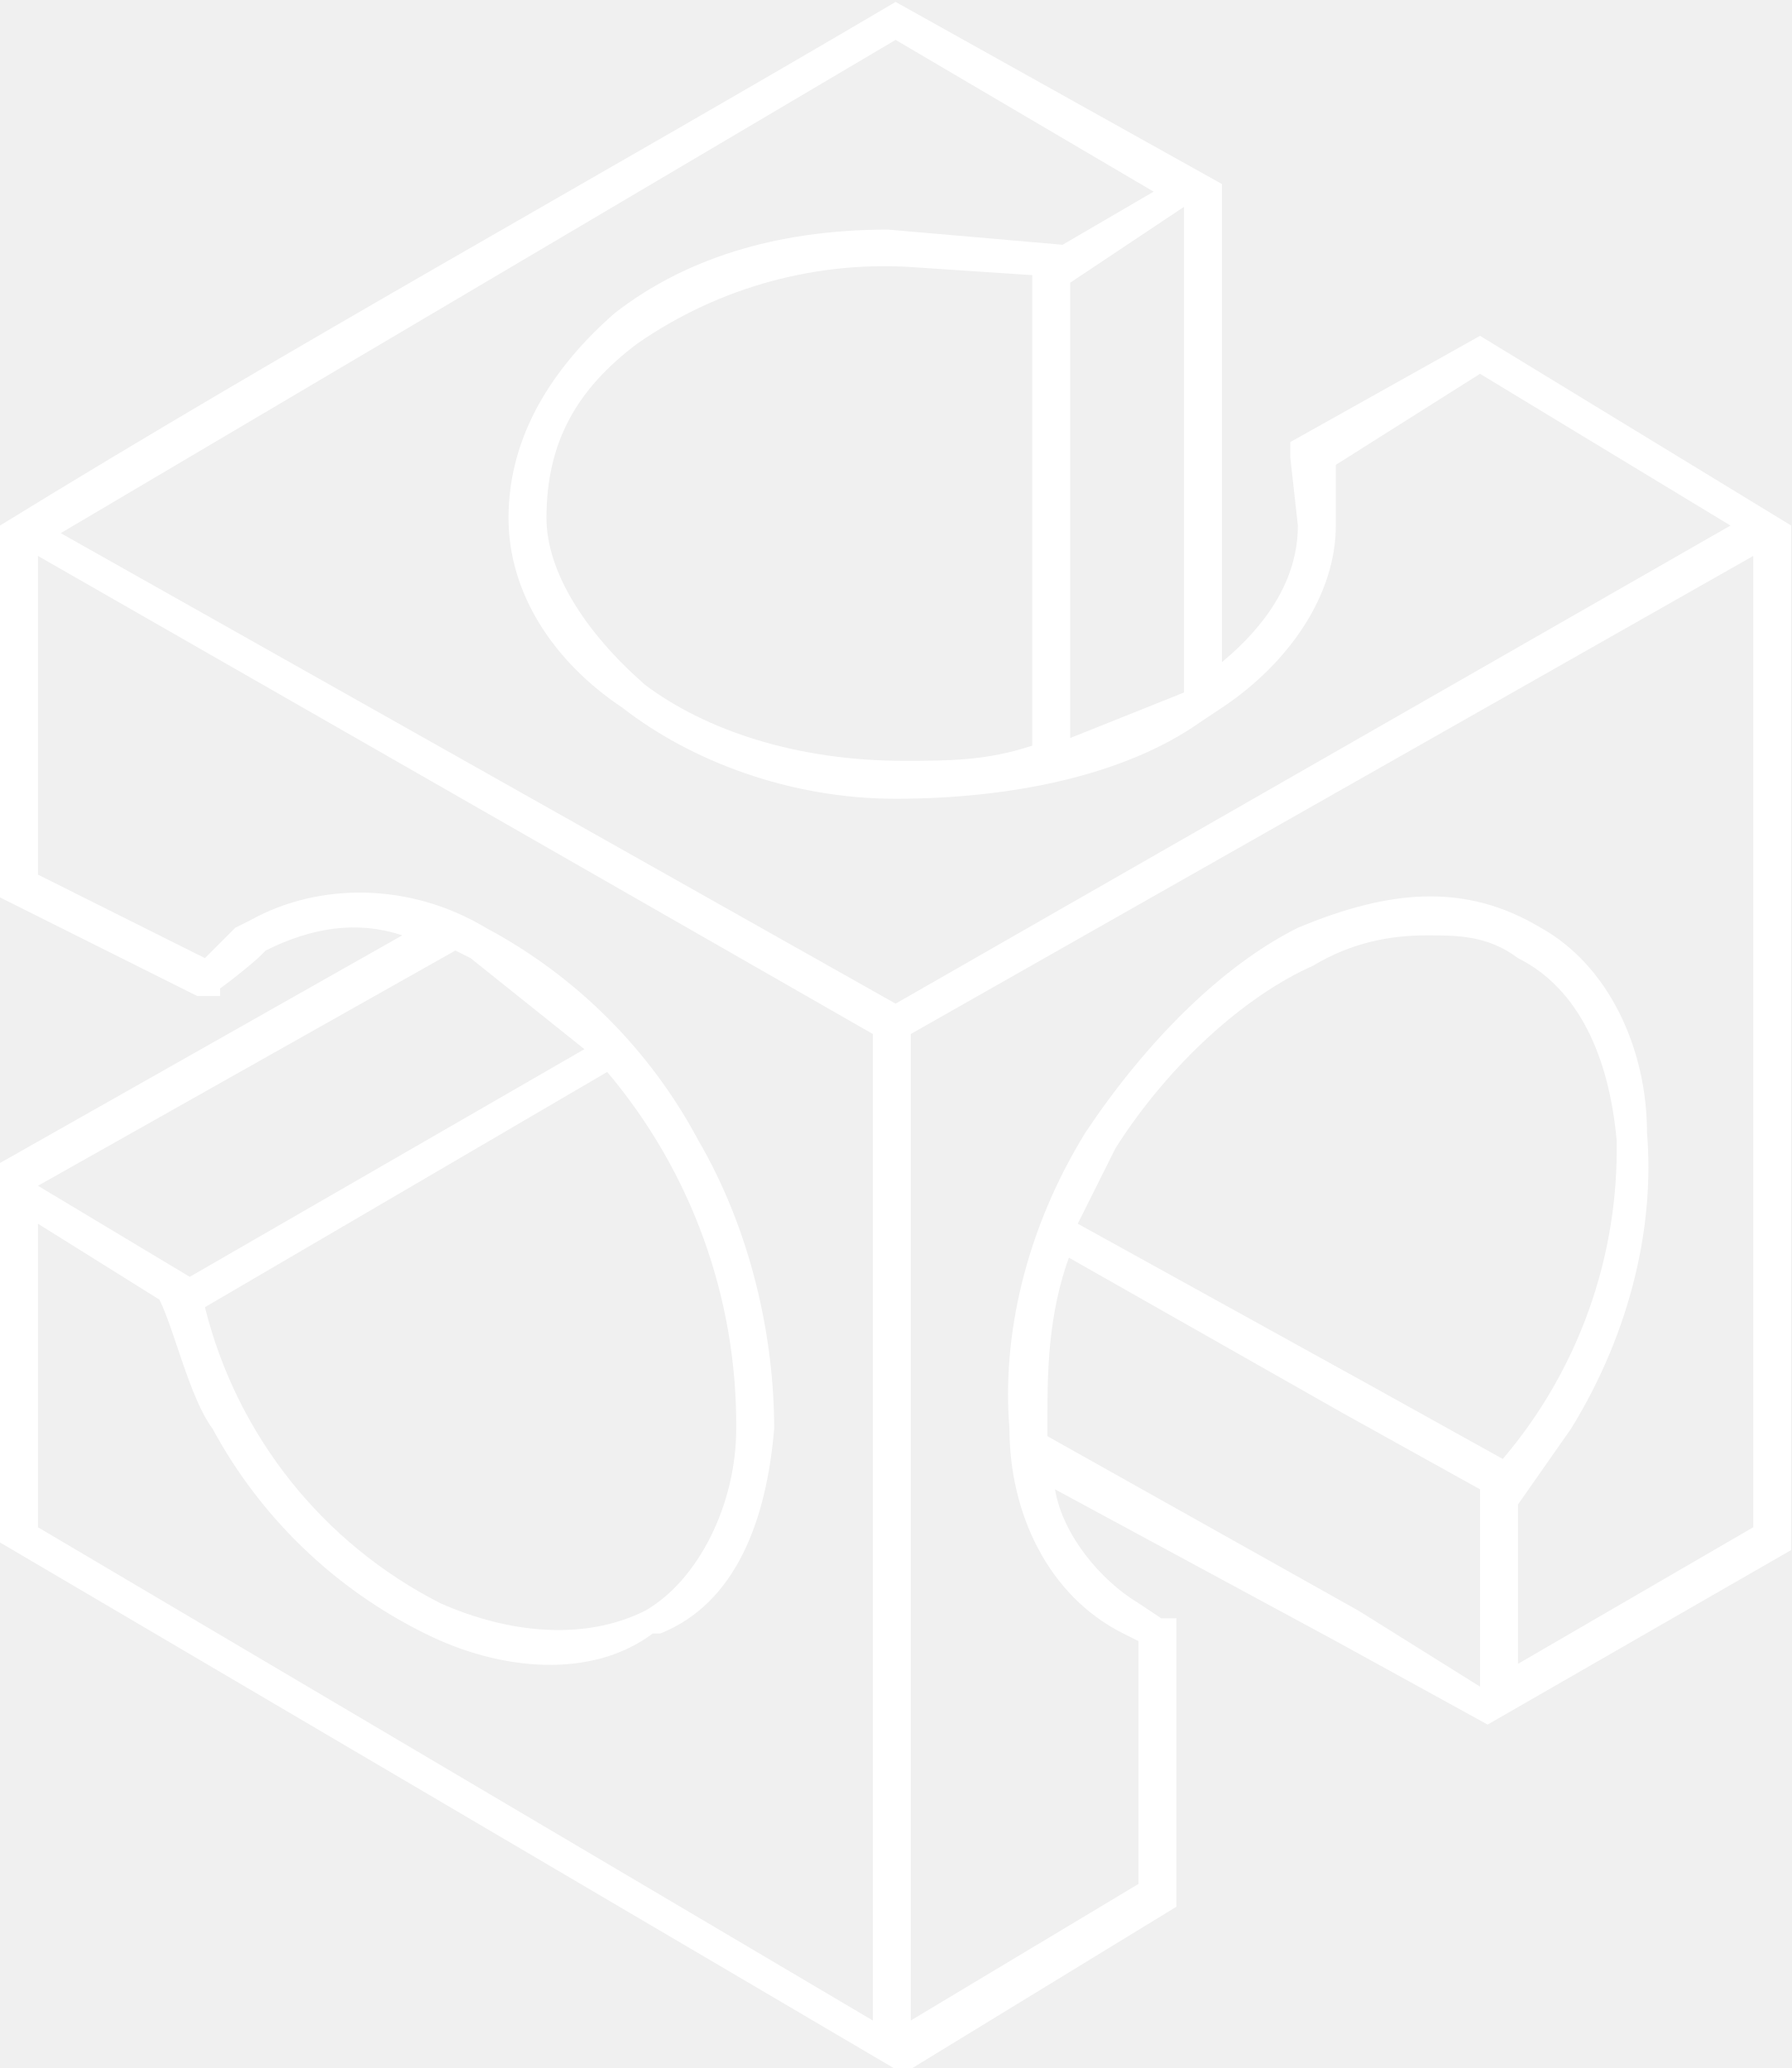
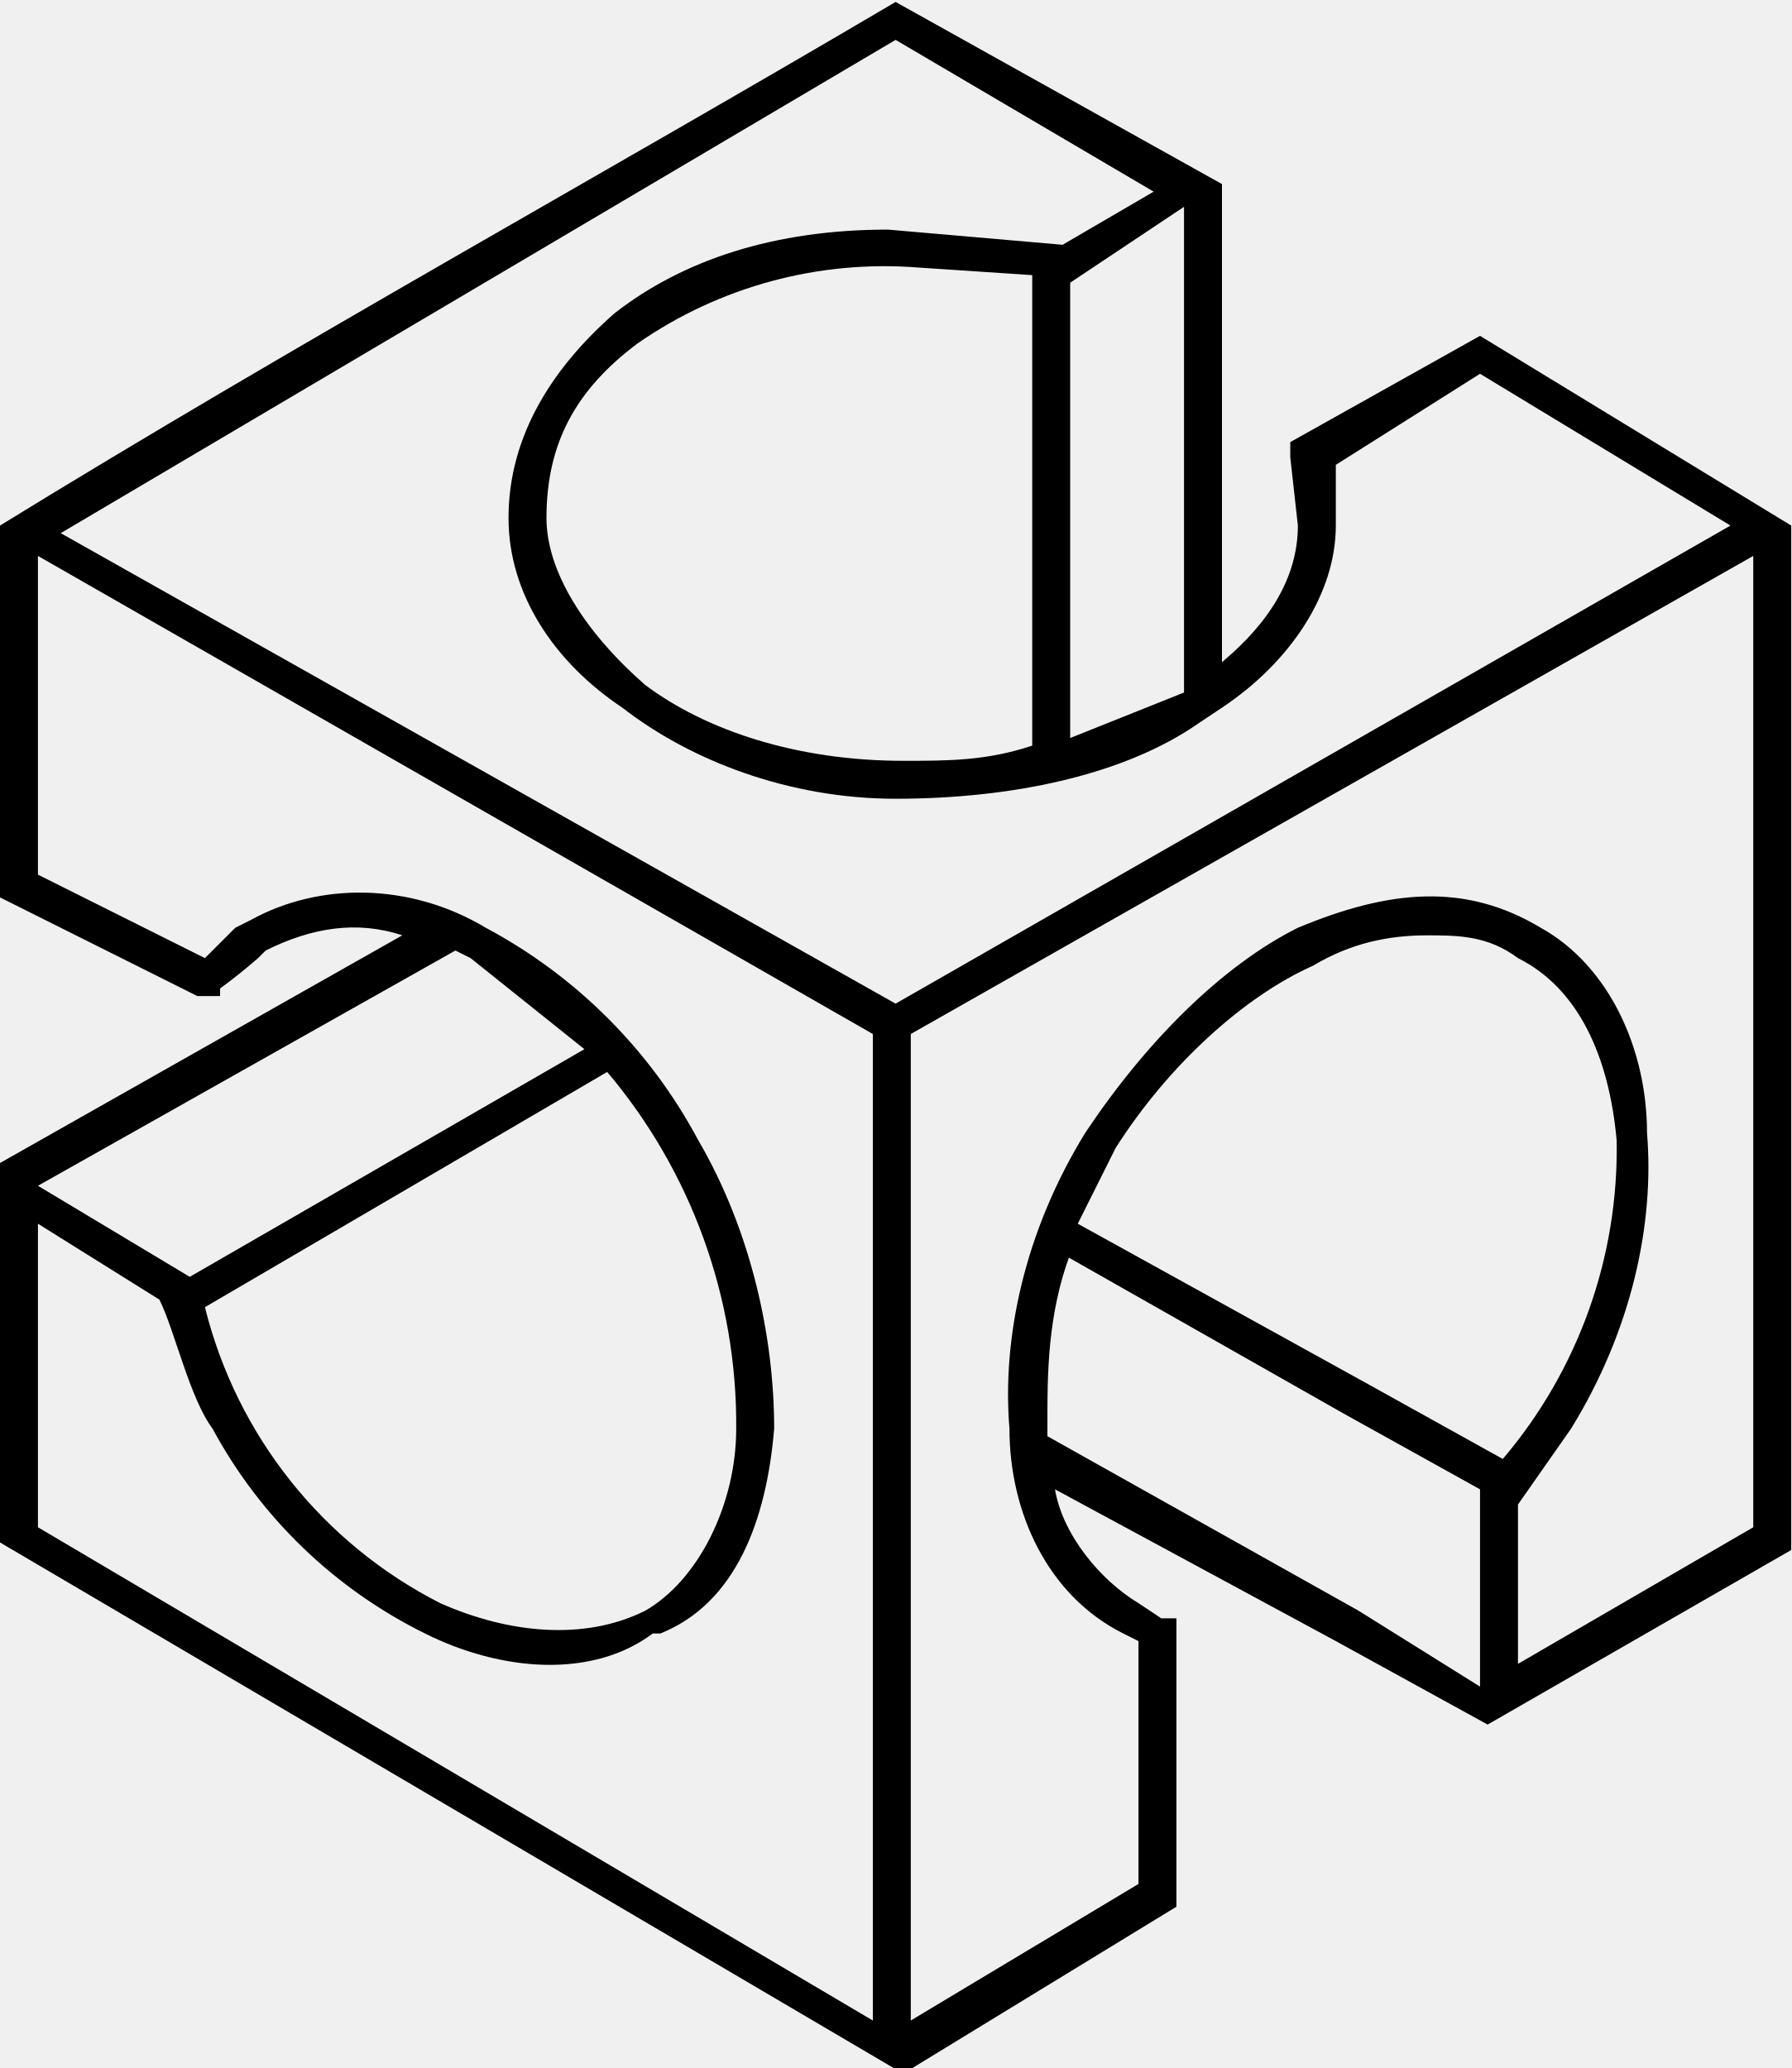
<svg xmlns="http://www.w3.org/2000/svg" width="89.2" height="103" viewBox="0 0 23.6 27.2">
-   <path style="color:#000;fill:#fff;fill-opacity:1;stroke:none;stroke-width:.364;stroke-miterlimit:10;stroke-dasharray:none;stroke-opacity:1" d="M57.1 121.4c-3.9 2.3-7.9 4.5-11.8 6.9v4.9l2.6 1.3H48.2v-.1a7.4 7.4 0 0 0 .5-.4l.1-.1c.6-.3 1.2-.4 1.8-.2l-5.3 3v5l11.9 7 3.6-2.2v-3.8h-.2l-.3-.2c-.5-.3-1-.9-1.1-1.5l3.7 2 2 1.1 4-2.3v-13.5l-4.1-2.5-2.5 1.4v.2l.1.9c0 .7-.4 1.3-1 1.8v-6.3zm0 .5 3.4 2-1.2.7-2.3-.2c-1.5 0-2.7.4-3.6 1.1-.8.7-1.4 1.6-1.4 2.7 0 1 .6 1.9 1.5 2.5.9.7 2.2 1.2 3.6 1.2 1.5 0 3-.3 4-1l.3-.2c.9-.6 1.5-1.5 1.5-2.4v-.8l1.9-1.2 3.3 2-11 6.3-11-6.2zm3.8 2.2v6.4l-1.5.6v-6zm-3.5.8 1.5.1v6.2c-.6.2-1.1.2-1.7.2-1.4 0-2.6-.4-3.4-1-.8-.7-1.3-1.5-1.3-2.2 0-1 .4-1.7 1.2-2.3a5.7 5.7 0 0 1 3.7-1zm11 3.8v12.8l-3.1 1.8v-2.1l.7-1c.8-1.3 1.1-2.7 1-3.9 0-1.1-.5-2.2-1.4-2.7-1-.6-2-.5-3.2 0-1 .5-2 1.5-2.8 2.7-.8 1.3-1.1 2.7-1 3.9 0 1.1.5 2.2 1.5 2.7l.2.1v3.2l-3 1.8v-13l11.1-6.3zm-22.6 0 11 6.3v13l-11-6.5v-4l1.6 1c.2.4.4 1.3.7 1.7a6.4 6.4 0 0 0 2.8 2.7c1 .5 2.2.6 3 0h.1c1-.4 1.4-1.5 1.5-2.7 0-1.2-.3-2.6-1-3.8a6.8 6.8 0 0 0-2.8-2.8c-1-.6-2.2-.6-3.1-.1l-.2.1-.2.2-.2.2-2.2-1.1zm18.3 5c.4 0 .8 0 1.2.3.8.4 1.2 1.3 1.3 2.4a6.3 6.3 0 0 1-1.5 4.2l-1.8-1-3.8-2.1.5-1c.7-1.1 1.7-2 2.6-2.4.5-.3 1-.4 1.5-.4zm-12.8.2.2.1 1.5 1.2-5.2 3-2-1.2zm2 1.6a7.2 7.2 0 0 1 1.7 4.7c0 1-.5 2-1.2 2.4-.8.4-1.8.3-2.7-.1a6 6 0 0 1-3.1-3.9zm6 2.4L63 140l1.8 1v2.6l-1.6-1-4.1-2.3v-.2c0-.6 0-1.4.3-2.2z" transform="translate(-45.3 -121.4)" />
+   <path d="M57.1 121.4c-3.9 2.3-7.9 4.5-11.8 6.9v4.9l2.6 1.3H48.2v-.1a7.4 7.4 0 0 0 .5-.4l.1-.1c.6-.3 1.2-.4 1.8-.2l-5.3 3v5l11.9 7 3.6-2.2v-3.8h-.2l-.3-.2c-.5-.3-1-.9-1.1-1.5l3.7 2 2 1.1 4-2.3v-13.5l-4.1-2.5-2.5 1.4v.2l.1.9c0 .7-.4 1.3-1 1.8v-6.3zm0 .5 3.4 2-1.2.7-2.3-.2c-1.5 0-2.7.4-3.6 1.1-.8.7-1.4 1.6-1.4 2.7 0 1 .6 1.9 1.5 2.5.9.7 2.2 1.2 3.6 1.2 1.5 0 3-.3 4-1l.3-.2c.9-.6 1.5-1.5 1.5-2.4v-.8l1.9-1.2 3.3 2-11 6.3-11-6.2zm3.8 2.2v6.4l-1.5.6v-6zm-3.5.8 1.5.1v6.2c-.6.2-1.1.2-1.7.2-1.4 0-2.6-.4-3.4-1-.8-.7-1.3-1.5-1.3-2.2 0-1 .4-1.7 1.2-2.3a5.7 5.7 0 0 1 3.7-1zm11 3.8v12.8l-3.1 1.8v-2.1l.7-1c.8-1.3 1.1-2.7 1-3.9 0-1.1-.5-2.2-1.4-2.7-1-.6-2-.5-3.2 0-1 .5-2 1.5-2.8 2.7-.8 1.3-1.1 2.7-1 3.9 0 1.1.5 2.2 1.5 2.7l.2.1v3.2l-3 1.8v-13l11.1-6.3zm-22.6 0 11 6.3v13l-11-6.5v-4l1.6 1c.2.4.4 1.3.7 1.7a6.4 6.4 0 0 0 2.8 2.7c1 .5 2.2.6 3 0h.1c1-.4 1.4-1.5 1.5-2.7 0-1.2-.3-2.6-1-3.8a6.8 6.8 0 0 0-2.8-2.8c-1-.6-2.2-.6-3.1-.1l-.2.1-.2.2-.2.2-2.2-1.1zm18.3 5c.4 0 .8 0 1.2.3.8.4 1.2 1.3 1.3 2.4a6.3 6.3 0 0 1-1.5 4.2l-1.8-1-3.8-2.1.5-1c.7-1.1 1.7-2 2.6-2.4.5-.3 1-.4 1.5-.4zm-12.8.2.2.1 1.5 1.2-5.2 3-2-1.2zm2 1.6a7.2 7.2 0 0 1 1.7 4.7c0 1-.5 2-1.2 2.4-.8.4-1.8.3-2.7-.1a6 6 0 0 1-3.1-3.9zm6 2.4L63 140l1.8 1v2.6l-1.6-1-4.1-2.3v-.2c0-.6 0-1.4.3-2.2z" transform="translate(-45.3 -121.4)" />
</svg>
